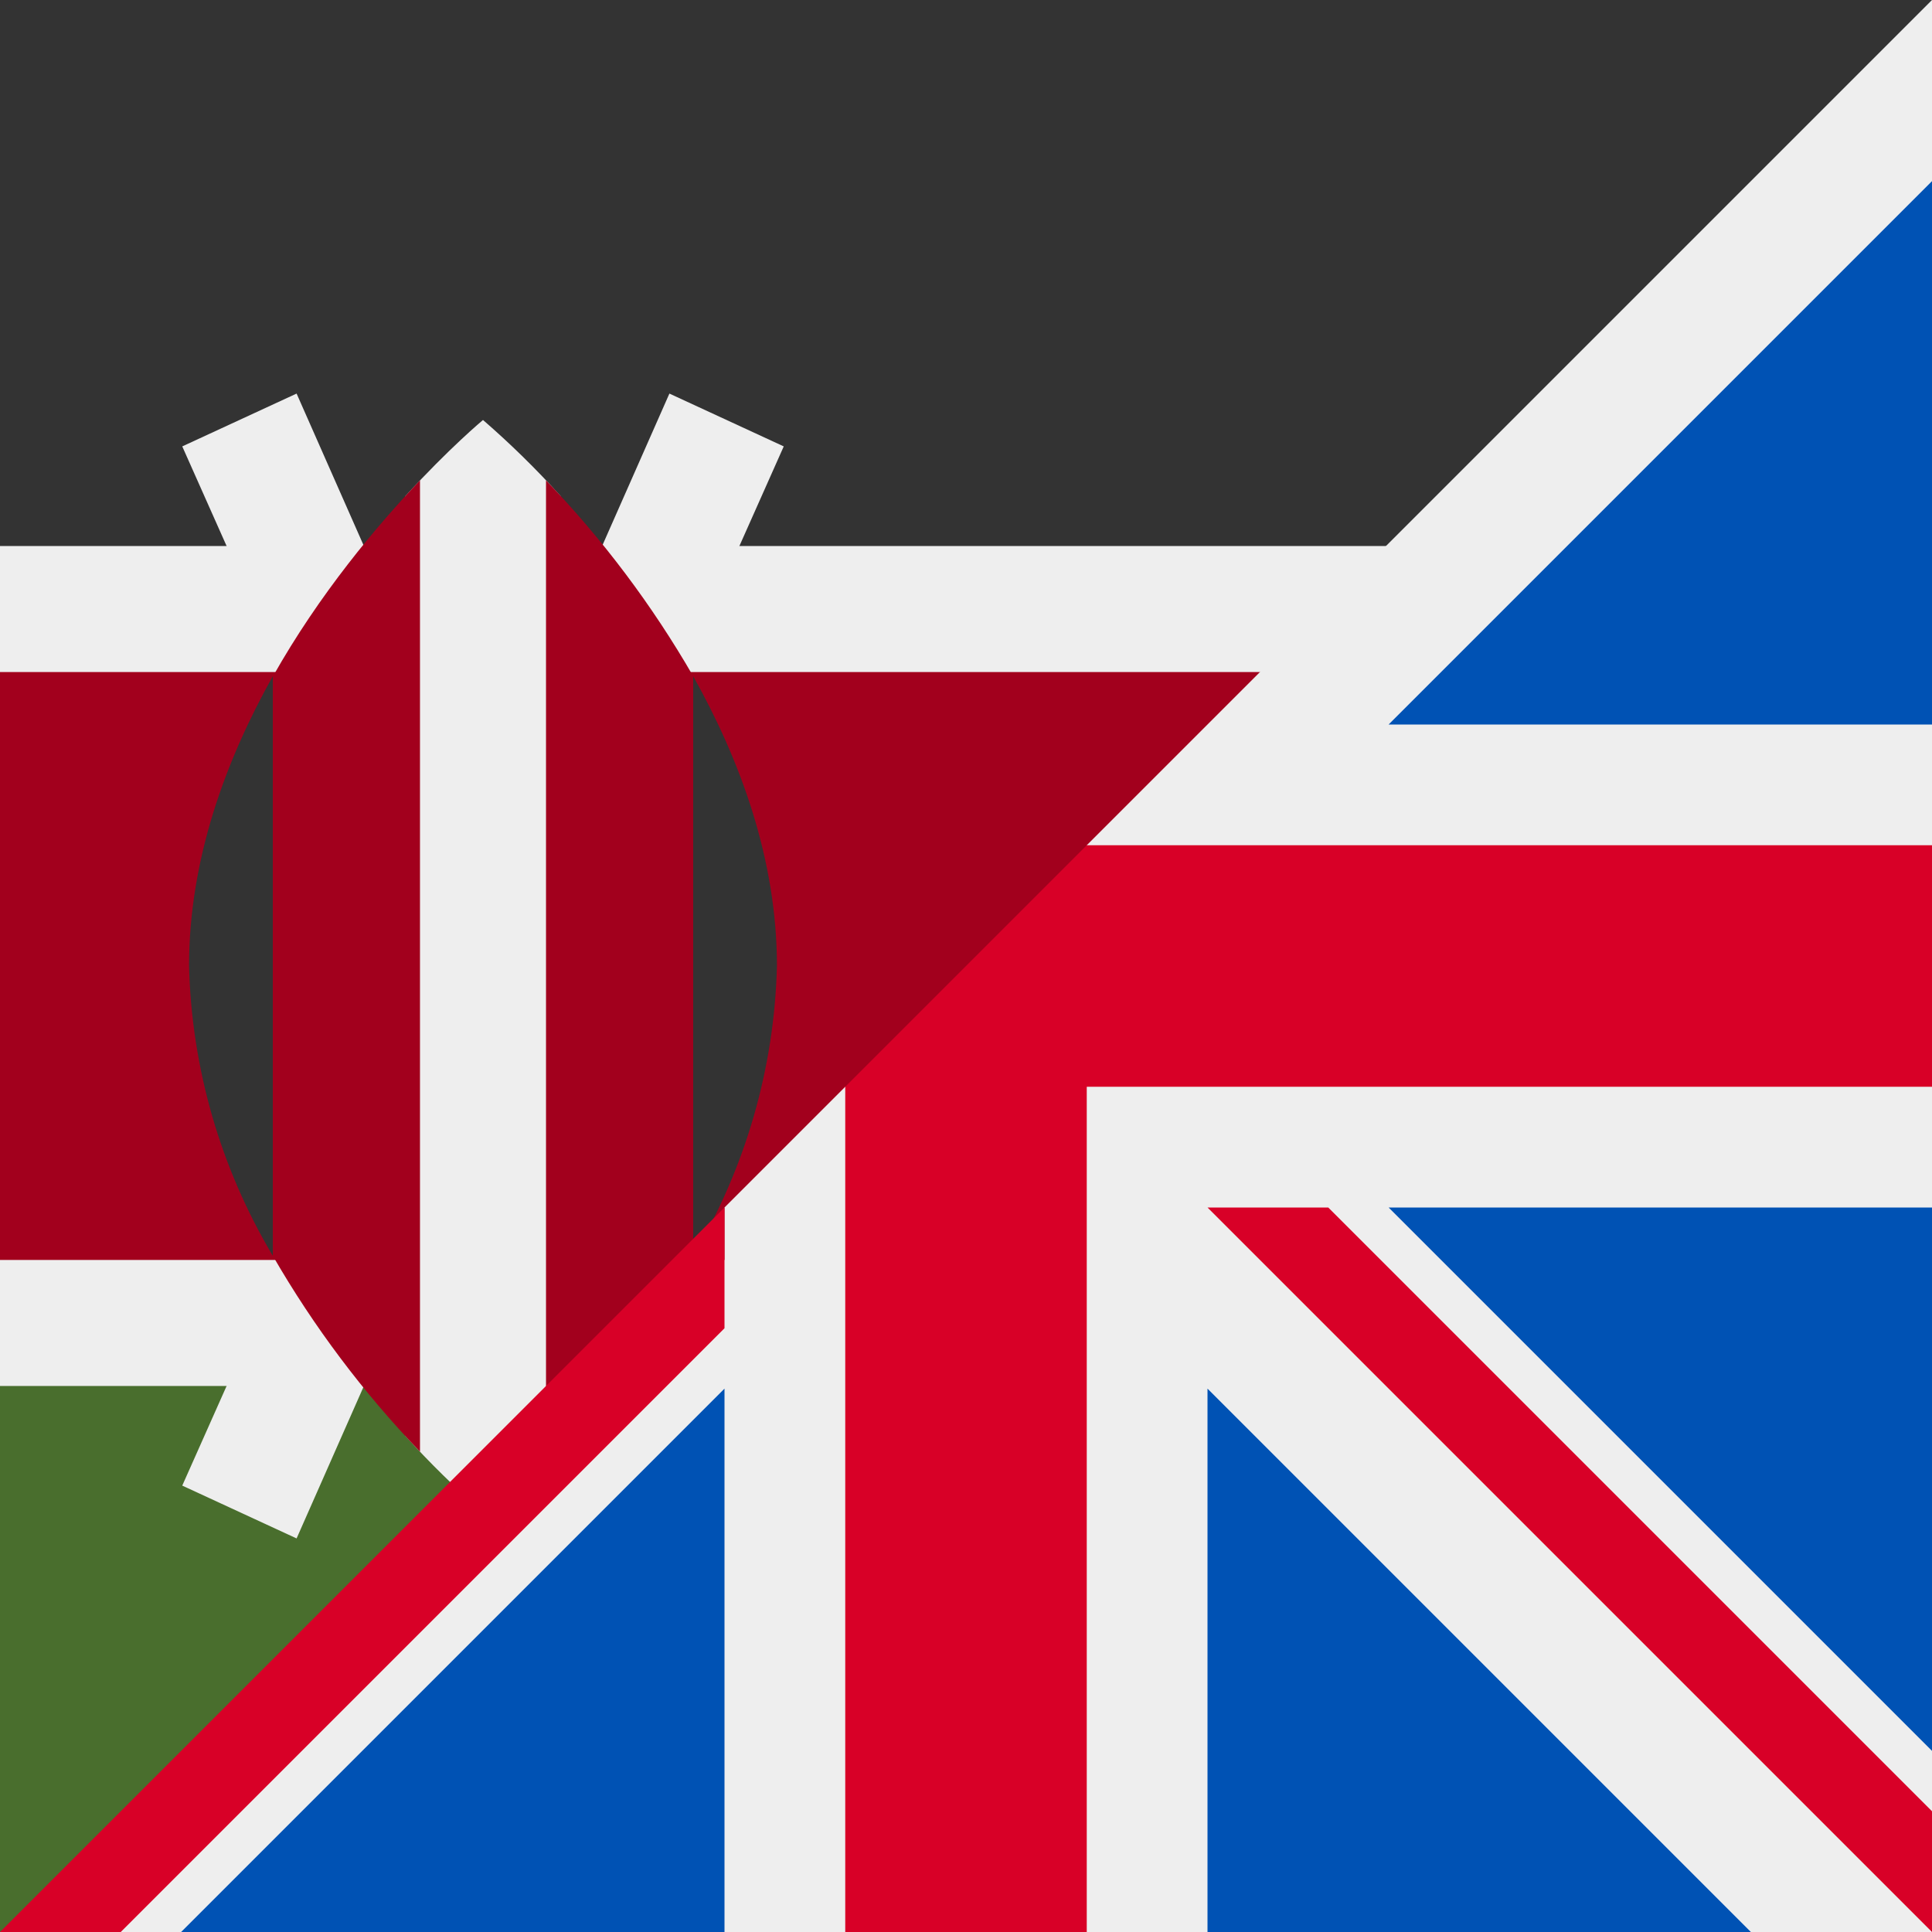
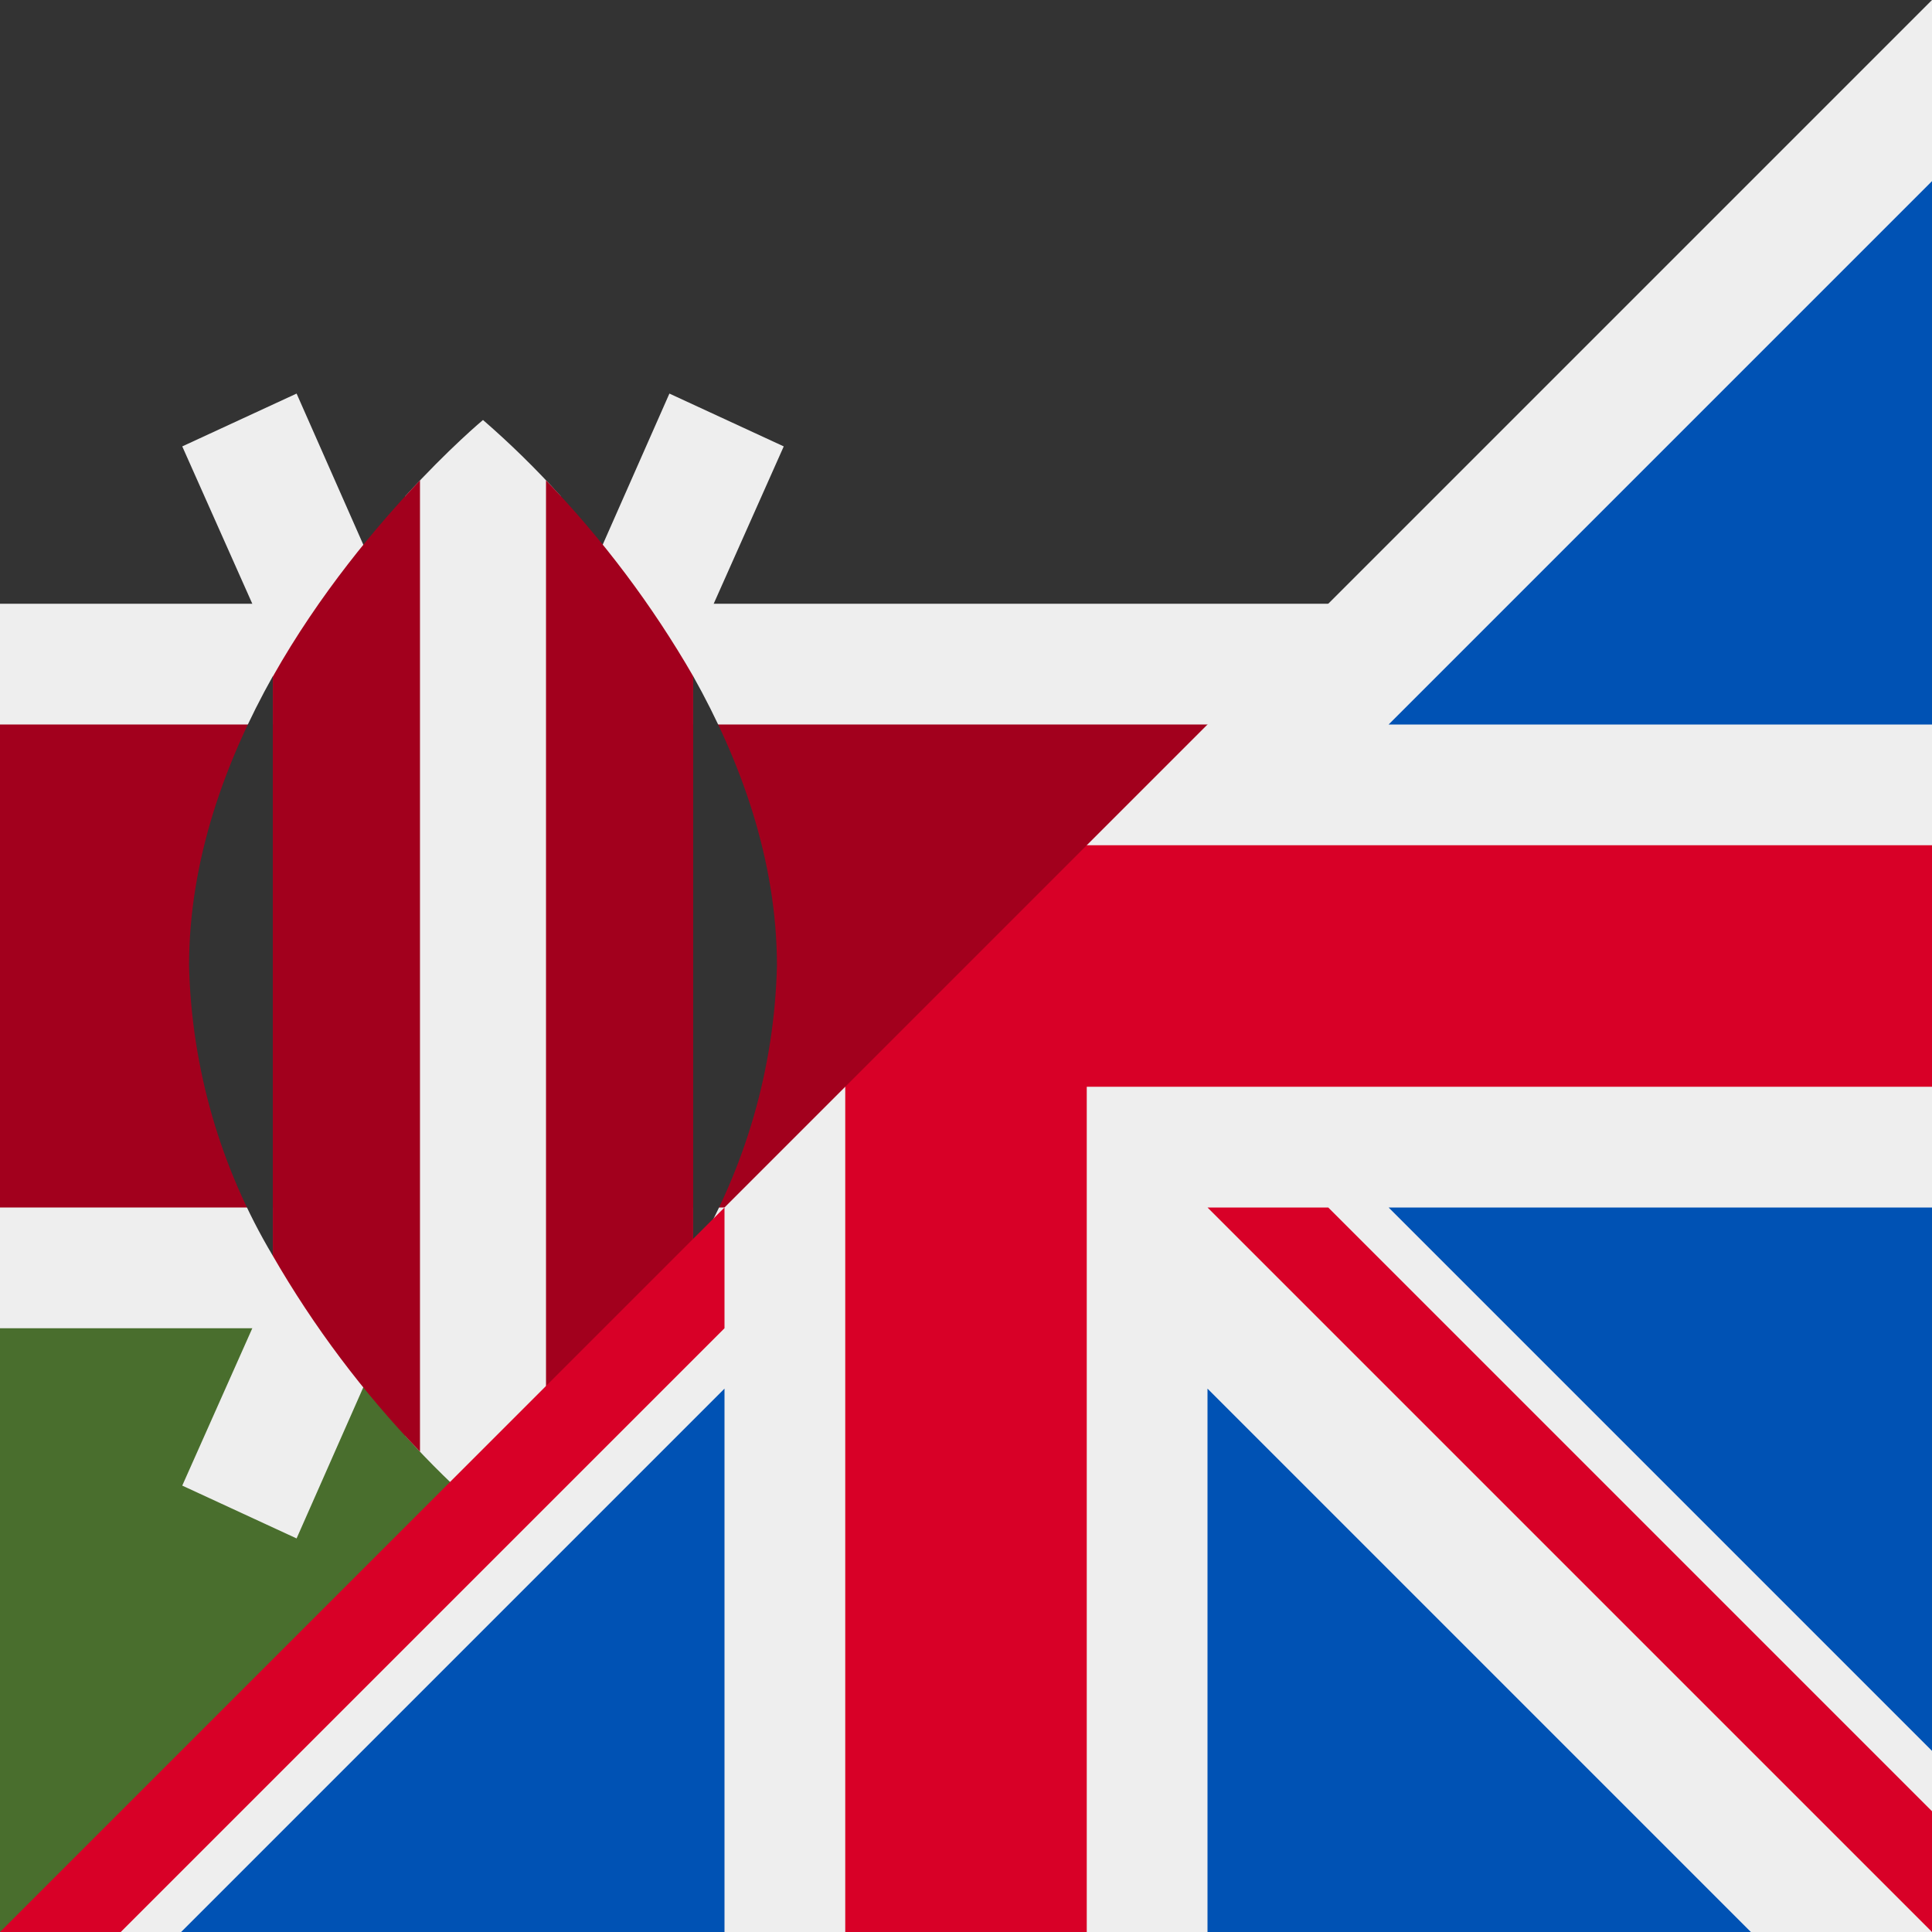
<svg xmlns="http://www.w3.org/2000/svg" width="512" height="512" fill="none">
  <g clip-path="url(#a)">
-     <path fill="#EEE" d="M-128 0h512v512h-512z" />
-     <path fill="#333" d="M-128 0h512v144.7h-512z" />
-     <path fill="#496E2D" d="M-128 367.3h512V512h-512z" />
-     <path fill="#A2001D" d="M-128 178.1h512v155.8h-512z" />
+     <path fill="#A2001D" d="M-128 136h512v240h-512z" />
+     <path fill="#496E2D" d="M-128 344h512v168h-512z" />
+     <path fill="#333" d="M-128 0h512v168h-512z" />
+     <path fill="#EEE" fill-rule="evenodd" d="M384 160h-512v32h512v-32Zm-512 192h512v-32h-512v32Z" clip-rule="evenodd" />
    <path fill="#EEE" d="m207.7 118.3-30.3-14L128 216.2 78.6 104.3l-30.3 14L109.6 256 48.3 393.7l30.3 14L128 295.8l49.4 111.9 30.3-14L146.4 256l61.3-137.7Z" />
    <path fill="#EEE" d="M148.6 131.5a235.7 235.7 0 0 0-20.6-20.2s-8.9 7.4-20.6 20.2v249a235.6 235.6 0 0 0 20.6 20.2s8.9-7.4 20.6-20.2v-249Z" />
    <path fill="#A2001D" d="M72.3 179.2v153.6a269 269 0 0 0 39 51.9V127.3c-11.4 12-26.6 30-39 52Zm111.4 0a269 269 0 0 0-39-51.9v257.4c11.4-12 26.5-30 39-52V179.3Z" />
    <path fill="#333" d="M183.7 179.2v153.6a157.7 157.7 0 0 0 22.2-76.8c0-28.2-9.7-54.5-22.2-76.8Zm-111.4 0v153.6A157.7 157.7 0 0 1 50.1 256c0-28.2 9.7-54.5 22.2-76.8Z" />
-     <path fill="#EEE" d="M256 0h512v512H256z" />
-     <path fill="#333" d="M256 0h512v144.7H256z" />
-     <path fill="#496E2D" d="M256 367.3h512V512H256z" />
-     <path fill="#A2001D" d="M256 178.1h512v155.8H256z" />
+     <path fill="#A2001D" d="M256 136h512v240H256z" />
+     <path fill="#496E2D" d="M256 344h512v168H256z" />
+     <path fill="#333" d="M256 0h512v168H256z" />
+     <path fill="#EEE" fill-rule="evenodd" d="M768 160H256v32h512v-32ZM256 352h512v-32H256v32Z" clip-rule="evenodd" />
    <path fill="#EEE" d="m591.7 118.3-30.3-14L512 216.2l-49.4-111.9-30.3 14L493.6 256l-61.3 137.7 30.3 14L512 295.8l49.4 111.9 30.3-14L530.4 256l61.3-137.7Z" />
    <path fill="#EEE" d="M532.6 131.5c-11.7-12.8-20.6-20.2-20.6-20.2s-8.9 7.4-20.6 20.2v249a235.6 235.6 0 0 0 20.6 20.2s8.9-7.4 20.6-20.2v-249Z" />
    <path fill="#A2001D" d="M456.3 179.2v153.6a265 265 0 0 0 39 51.9V127.3c-11.4 12-26.6 30-39 52Z" />
    <path fill="#333" d="M456.3 179.2v153.6a157.7 157.7 0 0 1-22.2-76.8c0-28.2 9.7-54.5 22.2-76.8Z" />
    <path fill="#EEE" d="M512 0v512H16l176-176v-16l32-32h64v-64L512 0Z" />
    <path fill="#0052B4" d="M320 368v144h144L320 368ZM48 512l144-144v144H48Zm320-192 144 144V320H368Zm144-128V48L368 192h144Z" />
    <path fill="#D80027" d="m288 224-64 64v224h64V288h224v-64H288Z" />
    <path fill="#D80027" d="M512 480 352 320h-32l192 192v-32ZM32 512l160-160v-32L0 512h32Z" />
  </g>
  <defs>
    <clipPath id="a">
      <path fill="#fff" d="M0 0h512v512H0z" />
    </clipPath>
  </defs>
</svg>
